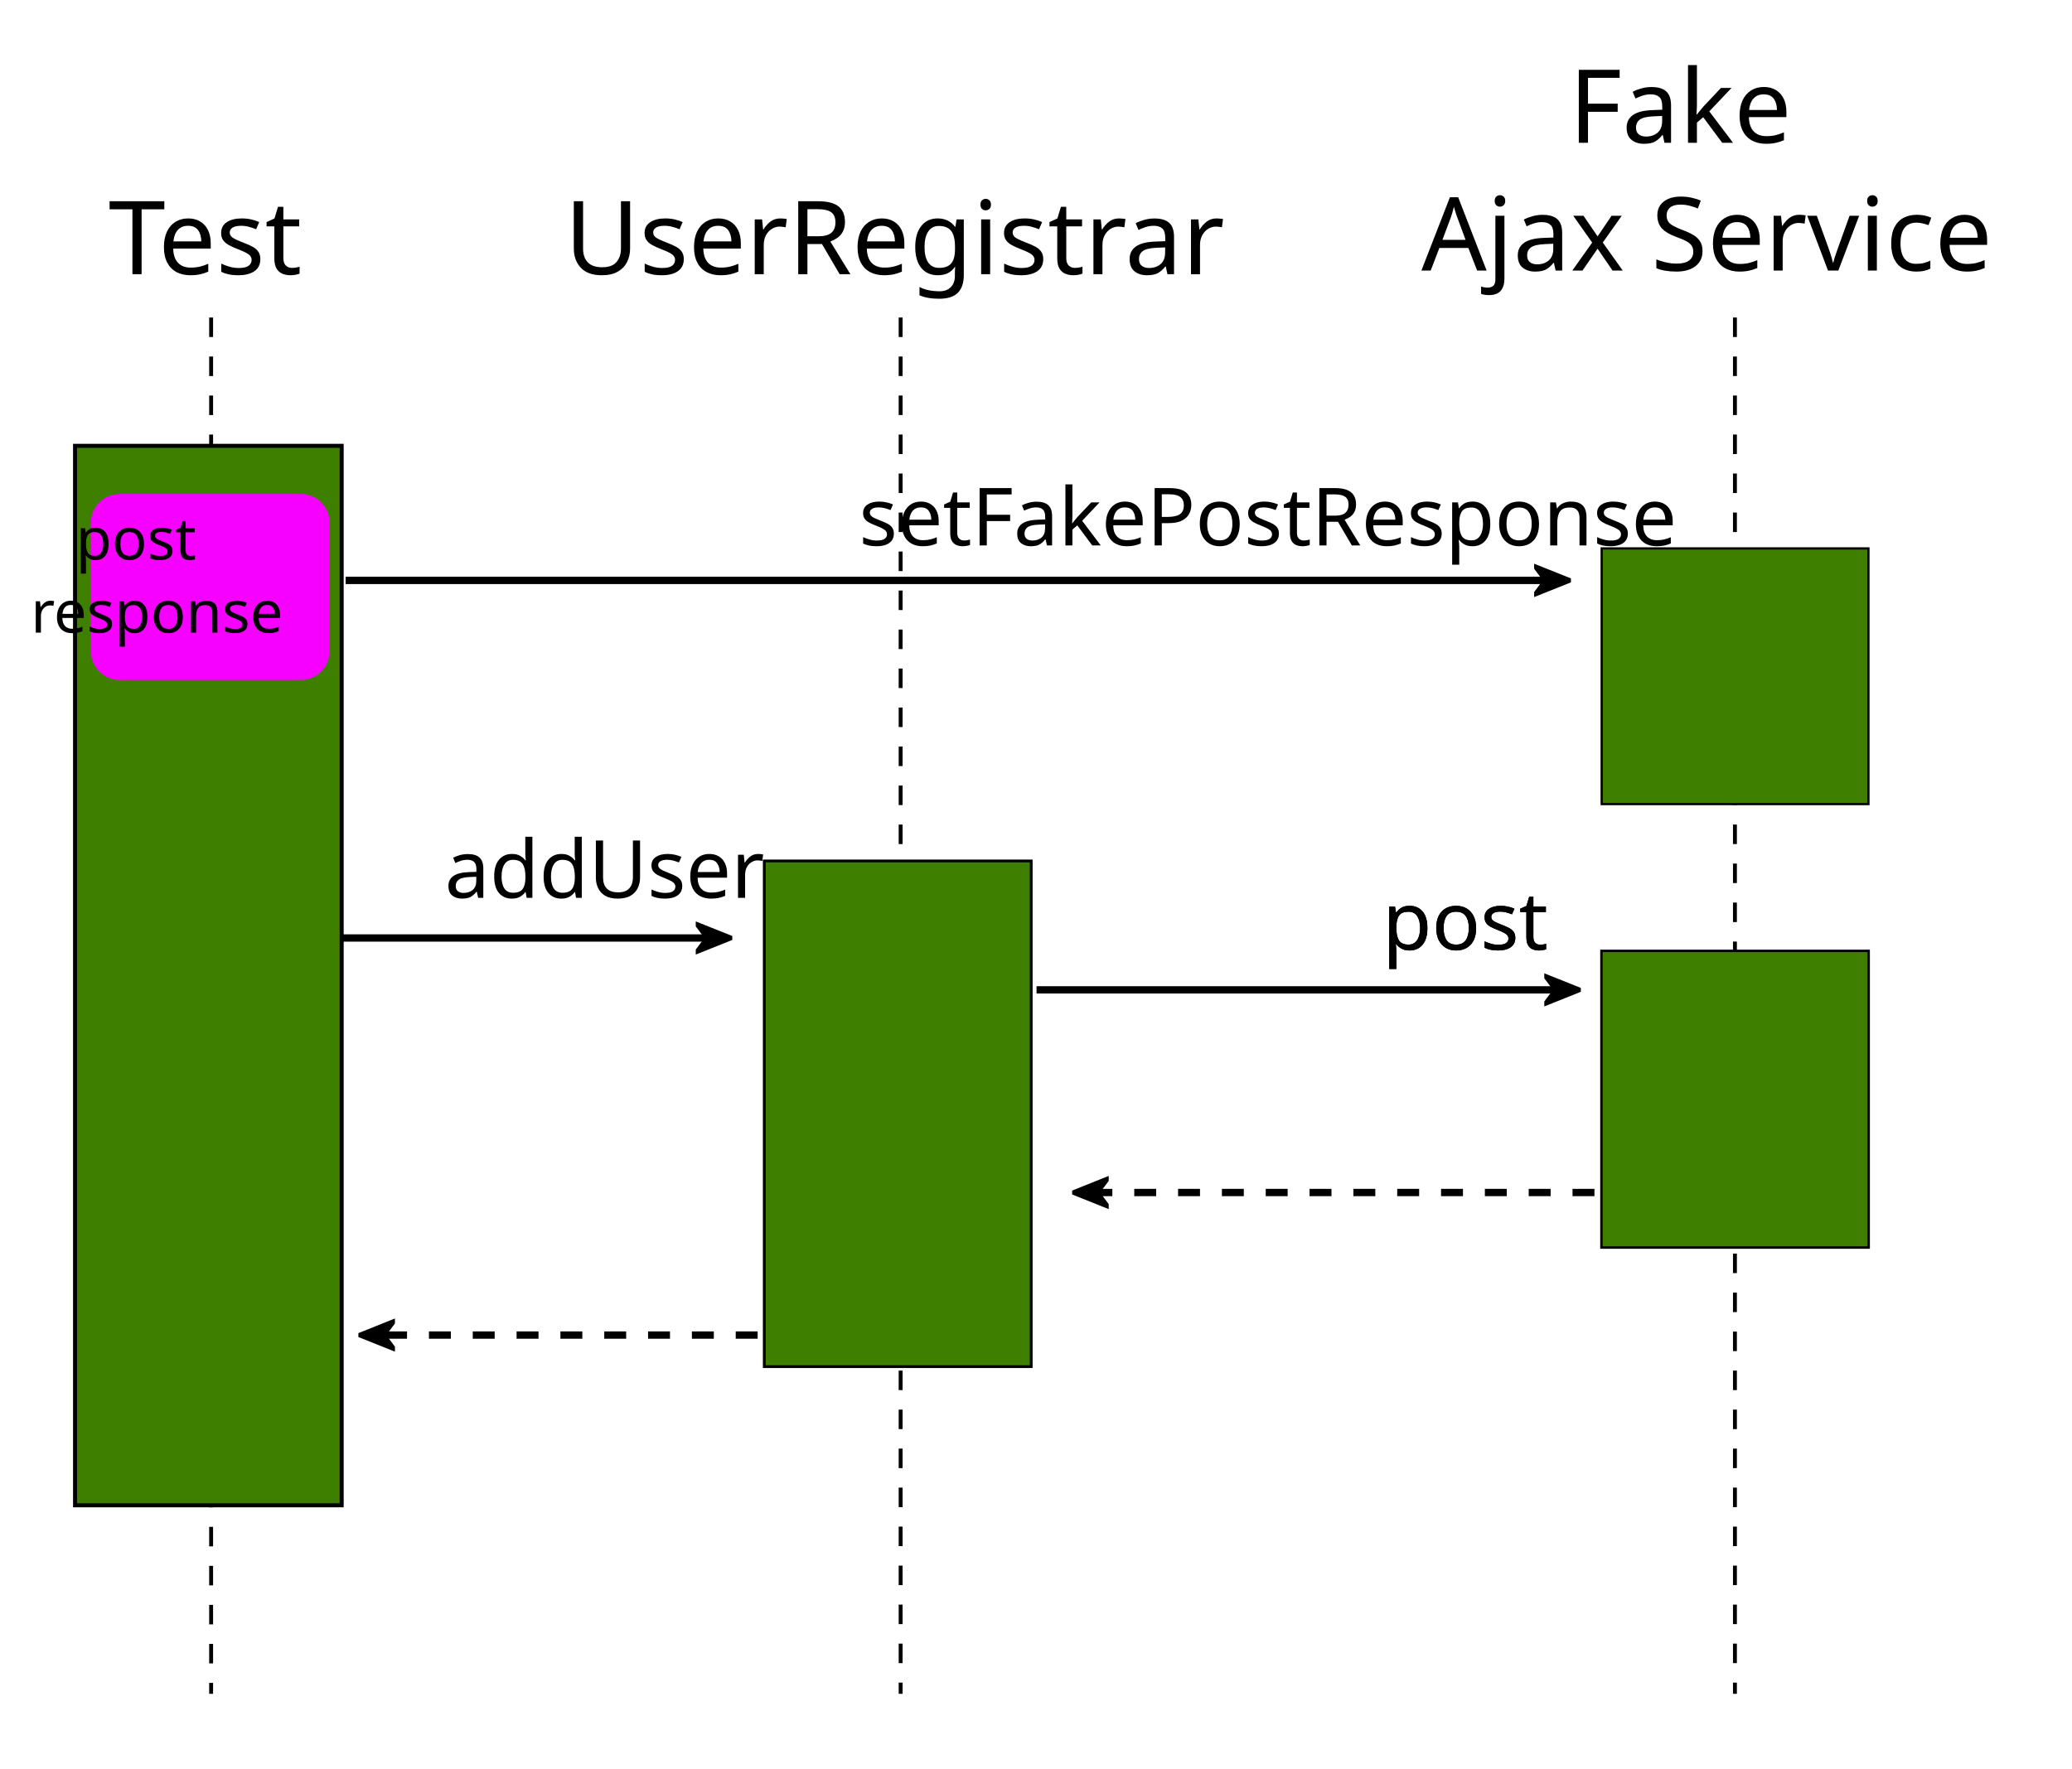
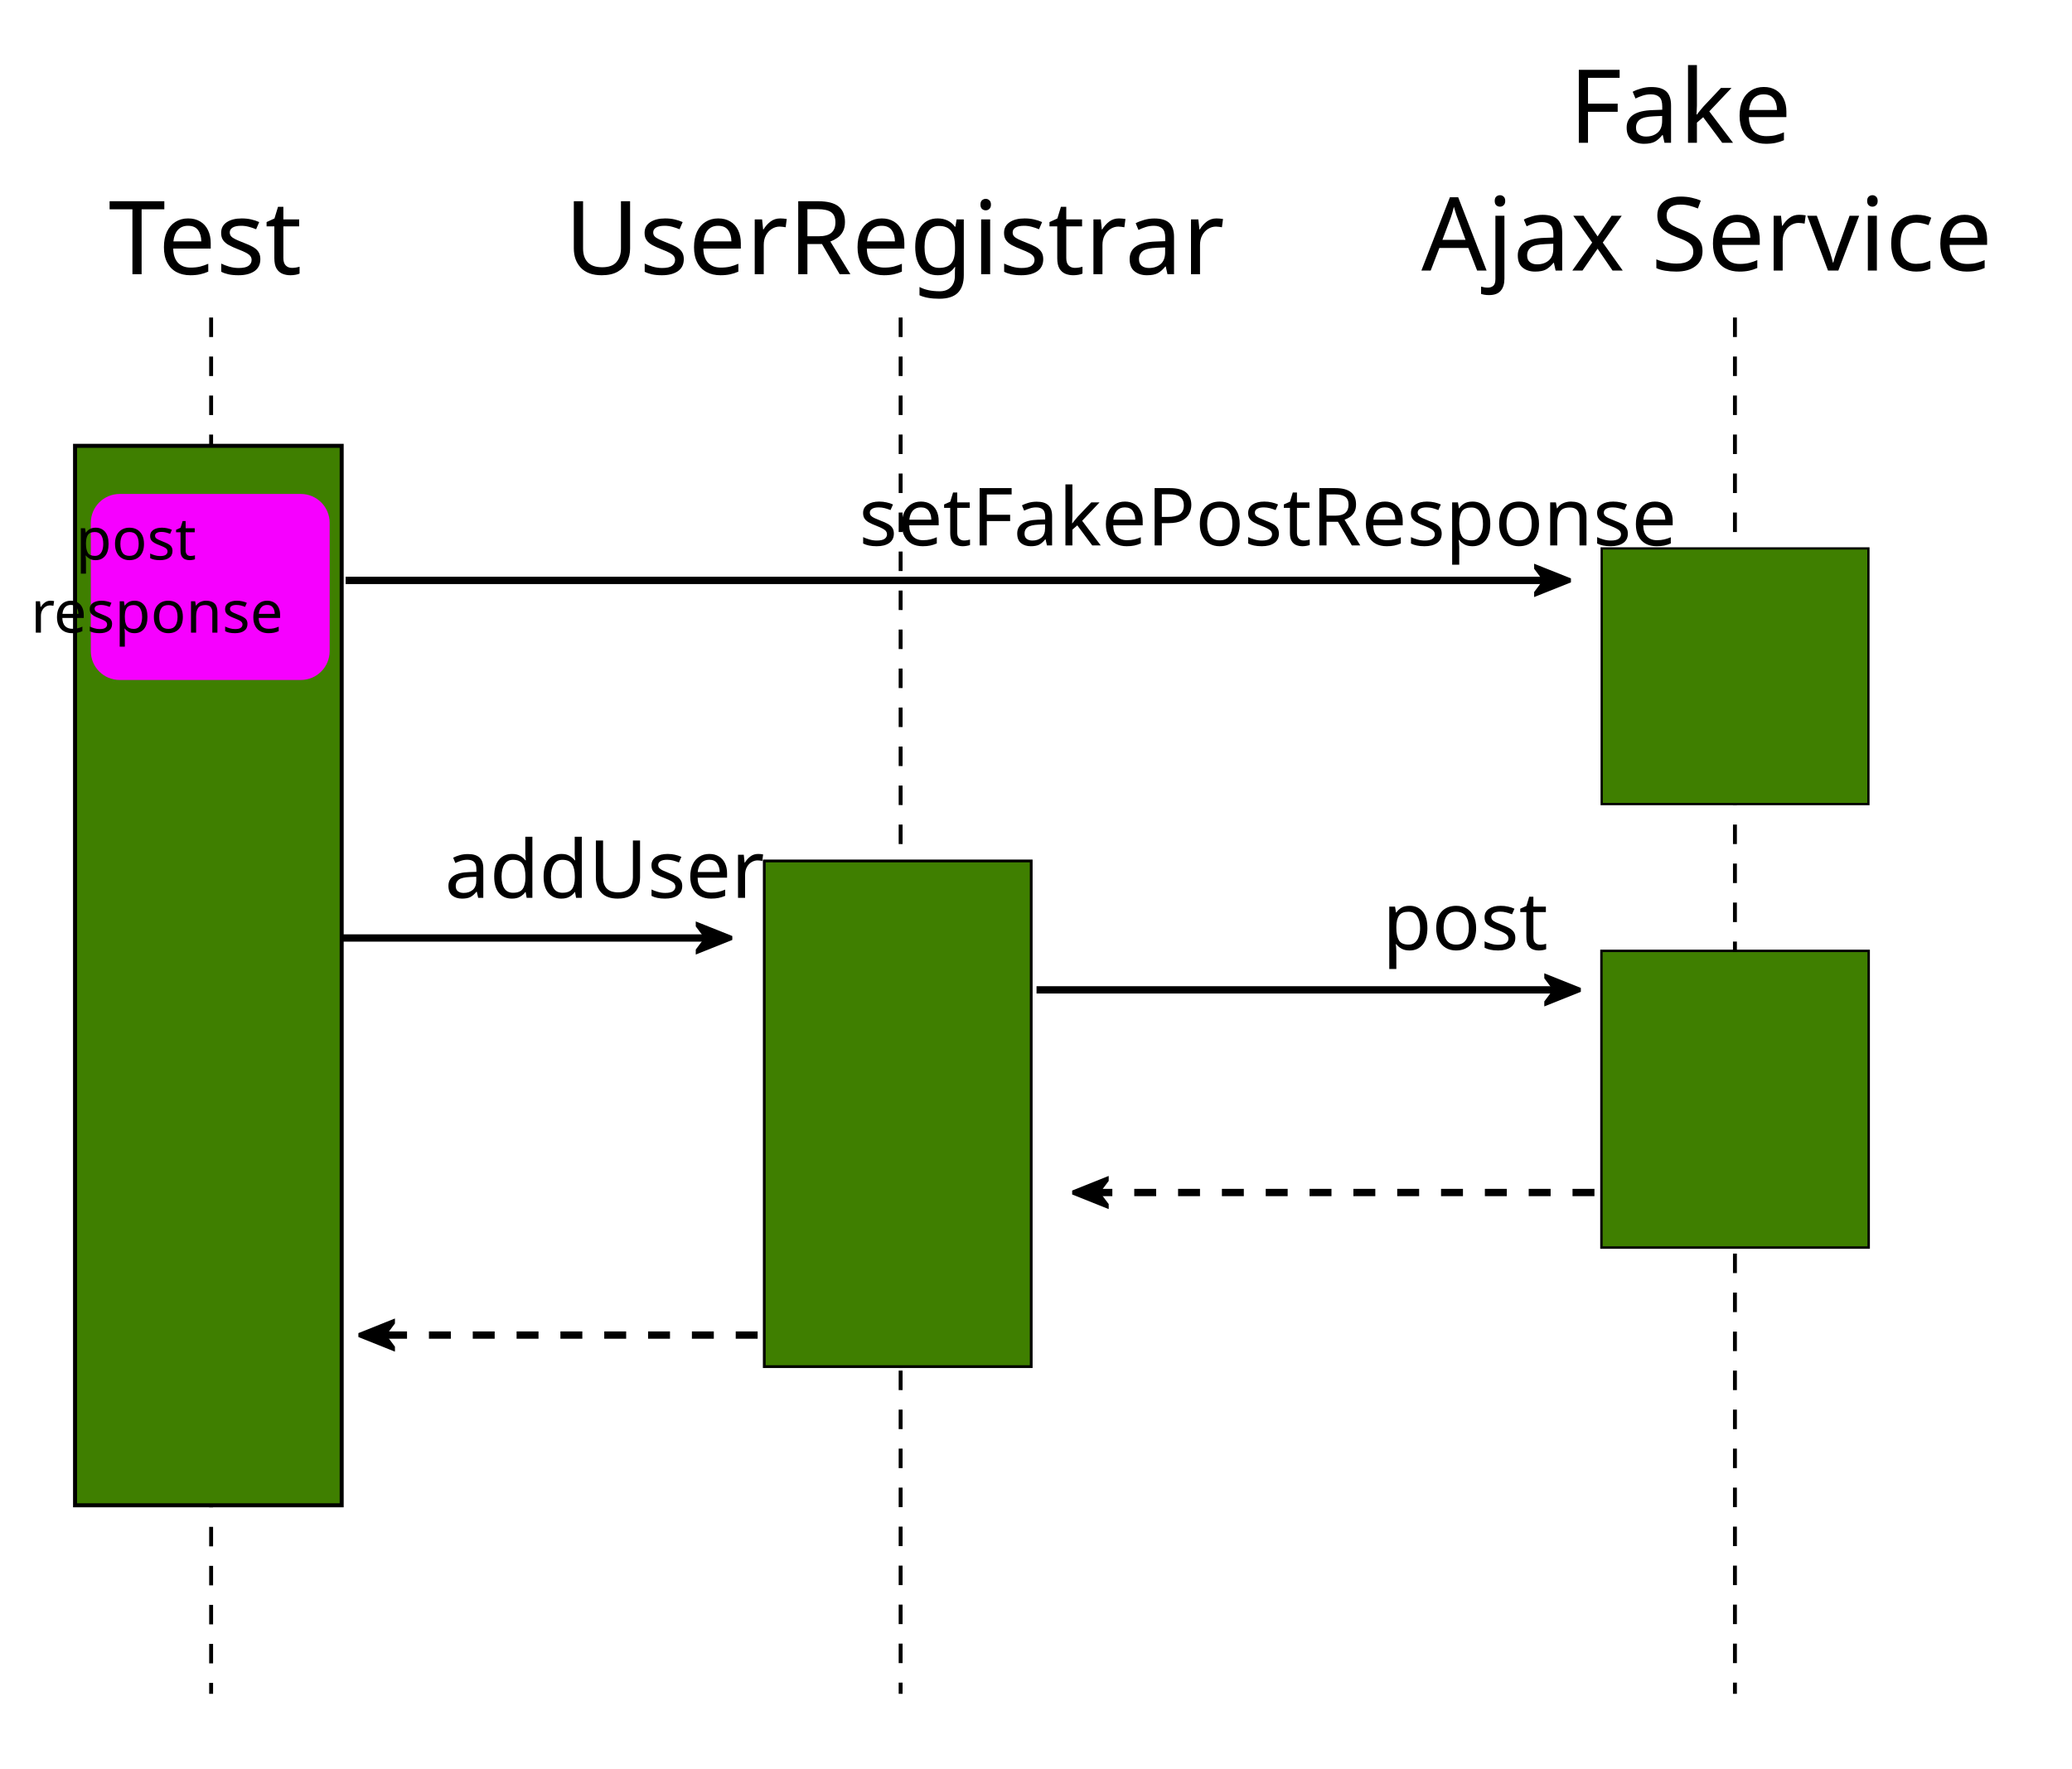
<svg xmlns="http://www.w3.org/2000/svg" width="567.314" height="484.427" id="svg3048" version="1.1">
  <defs id="defs3050">
    <marker orient="auto" refY="0" refX="0" id="Arrow1Lend" style="overflow:visible">
      <path id="path4109" d="M 0,0 5,-5 -12.5,0 5,5 0,0 z" style="fill-rule:evenodd;stroke:#000000;stroke-width:1pt;marker-start:none" transform="matrix(-0.8,0,0,-0.8,-10,0)" />
    </marker>
    <marker refY="50" refX="50" markerHeight="5" markerWidth="5" viewBox="0 0 100 100" se_type="rightarrow" orient="auto" markerUnits="strokeWidth" id="se_marker_end_svg_6">
      <path d="M 100,50 0,90 30,50 0,10 z" id="path3053" style="fill:#000000;stroke:#000000;stroke-width:10" />
    </marker>
    <marker refY="50" refX="50" markerHeight="5" markerWidth="5" viewBox="0 0 100 100" se_type="rightarrow" orient="auto" markerUnits="strokeWidth" id="se_marker_end_svg_3">
      <path d="M 100,50 0,90 30,50 0,10 z" id="path3056" style="fill:#000000;stroke:#000000;stroke-width:10" />
    </marker>
  </defs>
  <line style="fill:none;stroke:#000000;stroke-width:1.068;stroke-dasharray:5.341, 5.341" id="svg_1" y2="463.893" x2="246.594" y1="86.961" x1="246.594" />
  <line style="fill:none;stroke:#000000;stroke-width:2;stroke-miterlimit:4;stroke-dasharray:none;marker-end:url(#se_marker_end_svg_6)" id="post-arrow" y2="271.1" x2="427.831" y1="271.1" x1="283.802" stroke-linecap="null" stroke-linejoin="null" />
  <rect style="fill:#3f7f00;stroke:#000000;stroke-width:0.76;stroke-linejoin:miter;stroke-miterlimit:4;stroke-dasharray:none" id="svg_2" height="138.495" width="73.087" y="235.793" x="209.259" stroke-linecap="null" />
  <line style="fill:none;stroke:#000000;stroke-width:2;stroke-miterlimit:4;stroke-dasharray:6, 6;stroke-dashoffset:0;marker-end:url(#se_marker_end_svg_3)" y2="326.6" x2="298.559" y1="326.6" x1="436.559" stroke-linecap="null" stroke-linejoin="null" id="post-return-arrow" />
  <text style="font-size:28px;font-style:normal;font-variant:normal;font-weight:normal;font-stretch:normal;text-align:center;line-height:125%;writing-mode:lr-tb;text-anchor:middle;fill:#000000;stroke:#000000;stroke-width:0;stroke-dasharray:none;font-family:Gill Sans;-inkscape-font-specification:Gill Sans" stroke-linejoin="null" stroke-linecap="null" x="244.941" y="75.1" id="svg_7" font-size="24" xml:space="preserve">UserRegistrar</text>
  <text id="post-text" y="260.094" x="378.508" style="font-size:22px;font-style:normal;font-variant:normal;font-weight:normal;font-stretch:normal;text-align:start;line-height:125%;letter-spacing:0px;word-spacing:0px;writing-mode:lr-tb;text-anchor:start;fill:#000000;fill-opacity:1;stroke:none;font-family:Gill Sans;-inkscape-font-specification:Gill Sans" xml:space="preserve">
    <tspan id="tspan3107" y="260.094" x="378.508">post</tspan>
  </text>
  <text id="text3103" y="193.778" x="88.059" style="font-size:40px;font-style:normal;font-variant:normal;font-weight:normal;font-stretch:normal;text-align:start;line-height:125%;letter-spacing:0px;word-spacing:0px;writing-mode:lr-tb;text-anchor:start;fill:#000000;fill-opacity:1;stroke:none;font-family:Gill Sans;-inkscape-font-specification:Gill Sans" xml:space="preserve">
    <tspan y="193.778" x="88.059" id="tspan3105" />
  </text>
  <text xml:space="preserve" font-size="24" id="text3133" y="39.1" x="478.257" stroke-linecap="null" stroke-linejoin="null" style="font-size:28px;font-style:normal;font-variant:normal;font-weight:normal;font-stretch:normal;text-align:center;line-height:125%;writing-mode:lr-tb;text-anchor:middle;fill:#000000;stroke:#000000;stroke-width:0;stroke-dasharray:none;font-family:Gill Sans;-inkscape-font-specification:Gill Sans">
    <tspan y="39.1" x="478.257" id="tspan4593">Fake</tspan>
    <tspan y="74.1" x="478.257" id="tspan4595">Ajax Service</tspan>
  </text>
  <text id="text3135" y="101.894" x="367.195" style="font-size:40px;font-style:normal;font-variant:normal;font-weight:normal;font-stretch:normal;text-align:start;line-height:125%;letter-spacing:0px;word-spacing:0px;writing-mode:lr-tb;text-anchor:start;fill:#000000;fill-opacity:1;stroke:none;font-family:Gill Sans;-inkscape-font-specification:Gill Sans" xml:space="preserve">
    <tspan y="101.894" x="367.195" id="tspan3137" />
  </text>
  <line style="fill:none;stroke:#000000;stroke-width:1.068;stroke-dasharray:5.341, 5.341" x1="475.025" y1="86.961" x2="475.025" y2="463.893" id="line4551" />
  <rect transform="scale(1,-1)" style="fill:#3f7f00;stroke:#000000;stroke-width:0.665" id="svg_5" height="81.254" width="73.172" y="-341.675" x="438.473" stroke-linecap="null" stroke-linejoin="null" />
  <line x1="57.807" y1="86.962" x2="57.807" y2="463.893" id="line4585" style="fill:none;stroke:#000000;stroke-width:1.068;stroke-dasharray:5.342, 5.342" />
  <rect stroke-linecap="null" x="20.55" y="122.1" width="73" height="290.164" id="rect4587" style="fill:#3f7f00;stroke:#000000;stroke-width:1.1;stroke-linejoin:miter;stroke-miterlimit:4;stroke-dasharray:none" />
  <text xml:space="preserve" font-size="24" id="text4589" y="75.1" x="56.188" stroke-linecap="null" stroke-linejoin="null" style="font-size:28px;font-style:normal;font-variant:normal;font-weight:normal;font-stretch:normal;text-align:center;line-height:125%;writing-mode:lr-tb;text-anchor:middle;fill:#000000;stroke:#000000;stroke-width:0;stroke-dasharray:none;font-family:Gill Sans;-inkscape-font-specification:Gill Sans">Test</text>
  <rect stroke-linejoin="null" stroke-linecap="null" x="438.545" y="-220.217" width="73.028" height="70.019" id="rect4597" style="fill:#3f7f00;stroke:#000000;stroke-width:0.617" transform="scale(1,-1)" />
-   <text xml:space="preserve" style="font-size:22px;font-style:normal;font-variant:normal;font-weight:normal;font-stretch:normal;text-align:start;line-height:125%;letter-spacing:0px;word-spacing:0px;writing-mode:lr-tb;text-anchor:start;fill:#000000;fill-opacity:1;stroke:none;font-family:Gill Sans;-inkscape-font-specification:Gill Sans" x="378.508" y="260.094" id="text4599">
-     <tspan x="378.508" y="260.094" id="tspan4601">post</tspan>
-   </text>
  <line stroke-linejoin="null" stroke-linecap="null" x1="93.104" y1="256.892" x2="195.501" y2="256.892" id="add-user-arrow" style="fill:none;stroke:#000000;stroke-width:2;stroke-miterlimit:4;stroke-dasharray:none;marker-end:url(#se_marker_end_svg_6)" />
-   <text id="text4605" y="245.887" x="121.764" style="font-size:22px;font-style:normal;font-variant:normal;font-weight:normal;font-stretch:normal;text-align:start;line-height:125%;letter-spacing:0px;word-spacing:0px;writing-mode:lr-tb;text-anchor:start;fill:#000000;fill-opacity:1;stroke:none;font-family:Gill Sans;-inkscape-font-specification:Gill Sans" xml:space="preserve">
+   <text id="add-user-text" y="245.887" x="121.764" style="font-size:22px;font-style:normal;font-variant:normal;font-weight:normal;font-stretch:normal;text-align:start;line-height:125%;letter-spacing:0px;word-spacing:0px;writing-mode:lr-tb;text-anchor:start;fill:#000000;fill-opacity:1;stroke:none;font-family:Gill Sans;-inkscape-font-specification:Gill Sans" xml:space="preserve">
    <tspan id="tspan4607" y="245.887" x="121.764">addUser</tspan>
  </text>
  <line style="fill:none;stroke:#000000;stroke-width:2.014;stroke-miterlimit:4;stroke-dasharray:none;marker-end:url(#se_marker_end_svg_6)" id="set-fake-post-response-arrow" y2="158.956" x2="425.084" y1="158.956" x1="94.64" stroke-linecap="null" stroke-linejoin="null" />
  <text xml:space="preserve" style="font-size:22px;font-style:normal;font-variant:normal;font-weight:normal;font-stretch:normal;text-align:start;line-height:125%;letter-spacing:0px;word-spacing:0px;writing-mode:lr-tb;text-anchor:start;fill:#000000;fill-opacity:1;stroke:none;font-family:Gill Sans;-inkscape-font-specification:Gill Sans" x="235.191" y="149.386" id="set-fake-post-response-text">
    <tspan id="tspan7608" x="235.191" y="149.386">setFakePostResponse</tspan>
  </text>
-   <line id="line4628" stroke-linejoin="null" stroke-linecap="null" x1="207.443" y1="365.644" x2="103.13" y2="365.644" style="fill:none;stroke:#000000;stroke-width:2;stroke-miterlimit:4;stroke-dasharray:6, 6;stroke-dashoffset:0;marker-end:url(#se_marker_end_svg_3)" />
+   <line id="add-user-return-arrow" stroke-linejoin="null" stroke-linecap="null" x1="207.443" y1="365.644" x2="103.13" y2="365.644" style="fill:none;stroke:#000000;stroke-width:2;stroke-miterlimit:4;stroke-dasharray:6, 6;stroke-dashoffset:0;marker-end:url(#se_marker_end_svg_3)" />
  <g id="post-response">
    <rect rx="7.893" ry="7.893" style="fill:#f600ff;fill-opacity:1;stroke:#000000;stroke-width:0;stroke-linecap:butt;stroke-linejoin:miter;stroke-miterlimit:4;stroke-opacity:1;stroke-dasharray:none;stroke-dashoffset:0" id="rect3099" width="65.389" height="50.948" x="24.867" y="135.281" />
    <text xml:space="preserve" style="font-size:22px;font-style:normal;font-variant:normal;font-weight:normal;font-stretch:normal;text-align:center;line-height:125%;letter-spacing:0px;word-spacing:0px;writing-mode:lr-tb;text-anchor:middle;fill:#000000;fill-opacity:1;stroke:none;font-family:Gill Sans;-inkscape-font-specification:Gill Sans" x="57.273" y="153.259" id="text3904">
      <tspan x="57.273" y="153.259" id="tspan3906" style="font-size:16px;text-align:center;text-anchor:middle">post</tspan>
      <tspan x="57.273" y="173.259" style="font-size:16px;text-align:center;text-anchor:middle" id="tspan3908">response</tspan>
    </text>
  </g>
  <path style="fill:none;stroke:none;stroke-width:1px;stroke-linecap:butt;stroke-linejoin:miter;stroke-opacity:1" d="m 59,157.427 c 0,0 -9,49 32,36 l 356,3 c 15,0 29,-17 29,-17" id="post-response-path-1" />
  <path id="post-response-path-2" d="m 471.587,180.427 c 0,0 5,88 3,119 -7,64 -18,62 -32,68 l -155,0 c -40,-3 -46,-24 -46,-24" style="fill:none;stroke:none;stroke-width:1px;stroke-linecap:butt;stroke-linejoin:miter;stroke-opacity:1" />
</svg>
